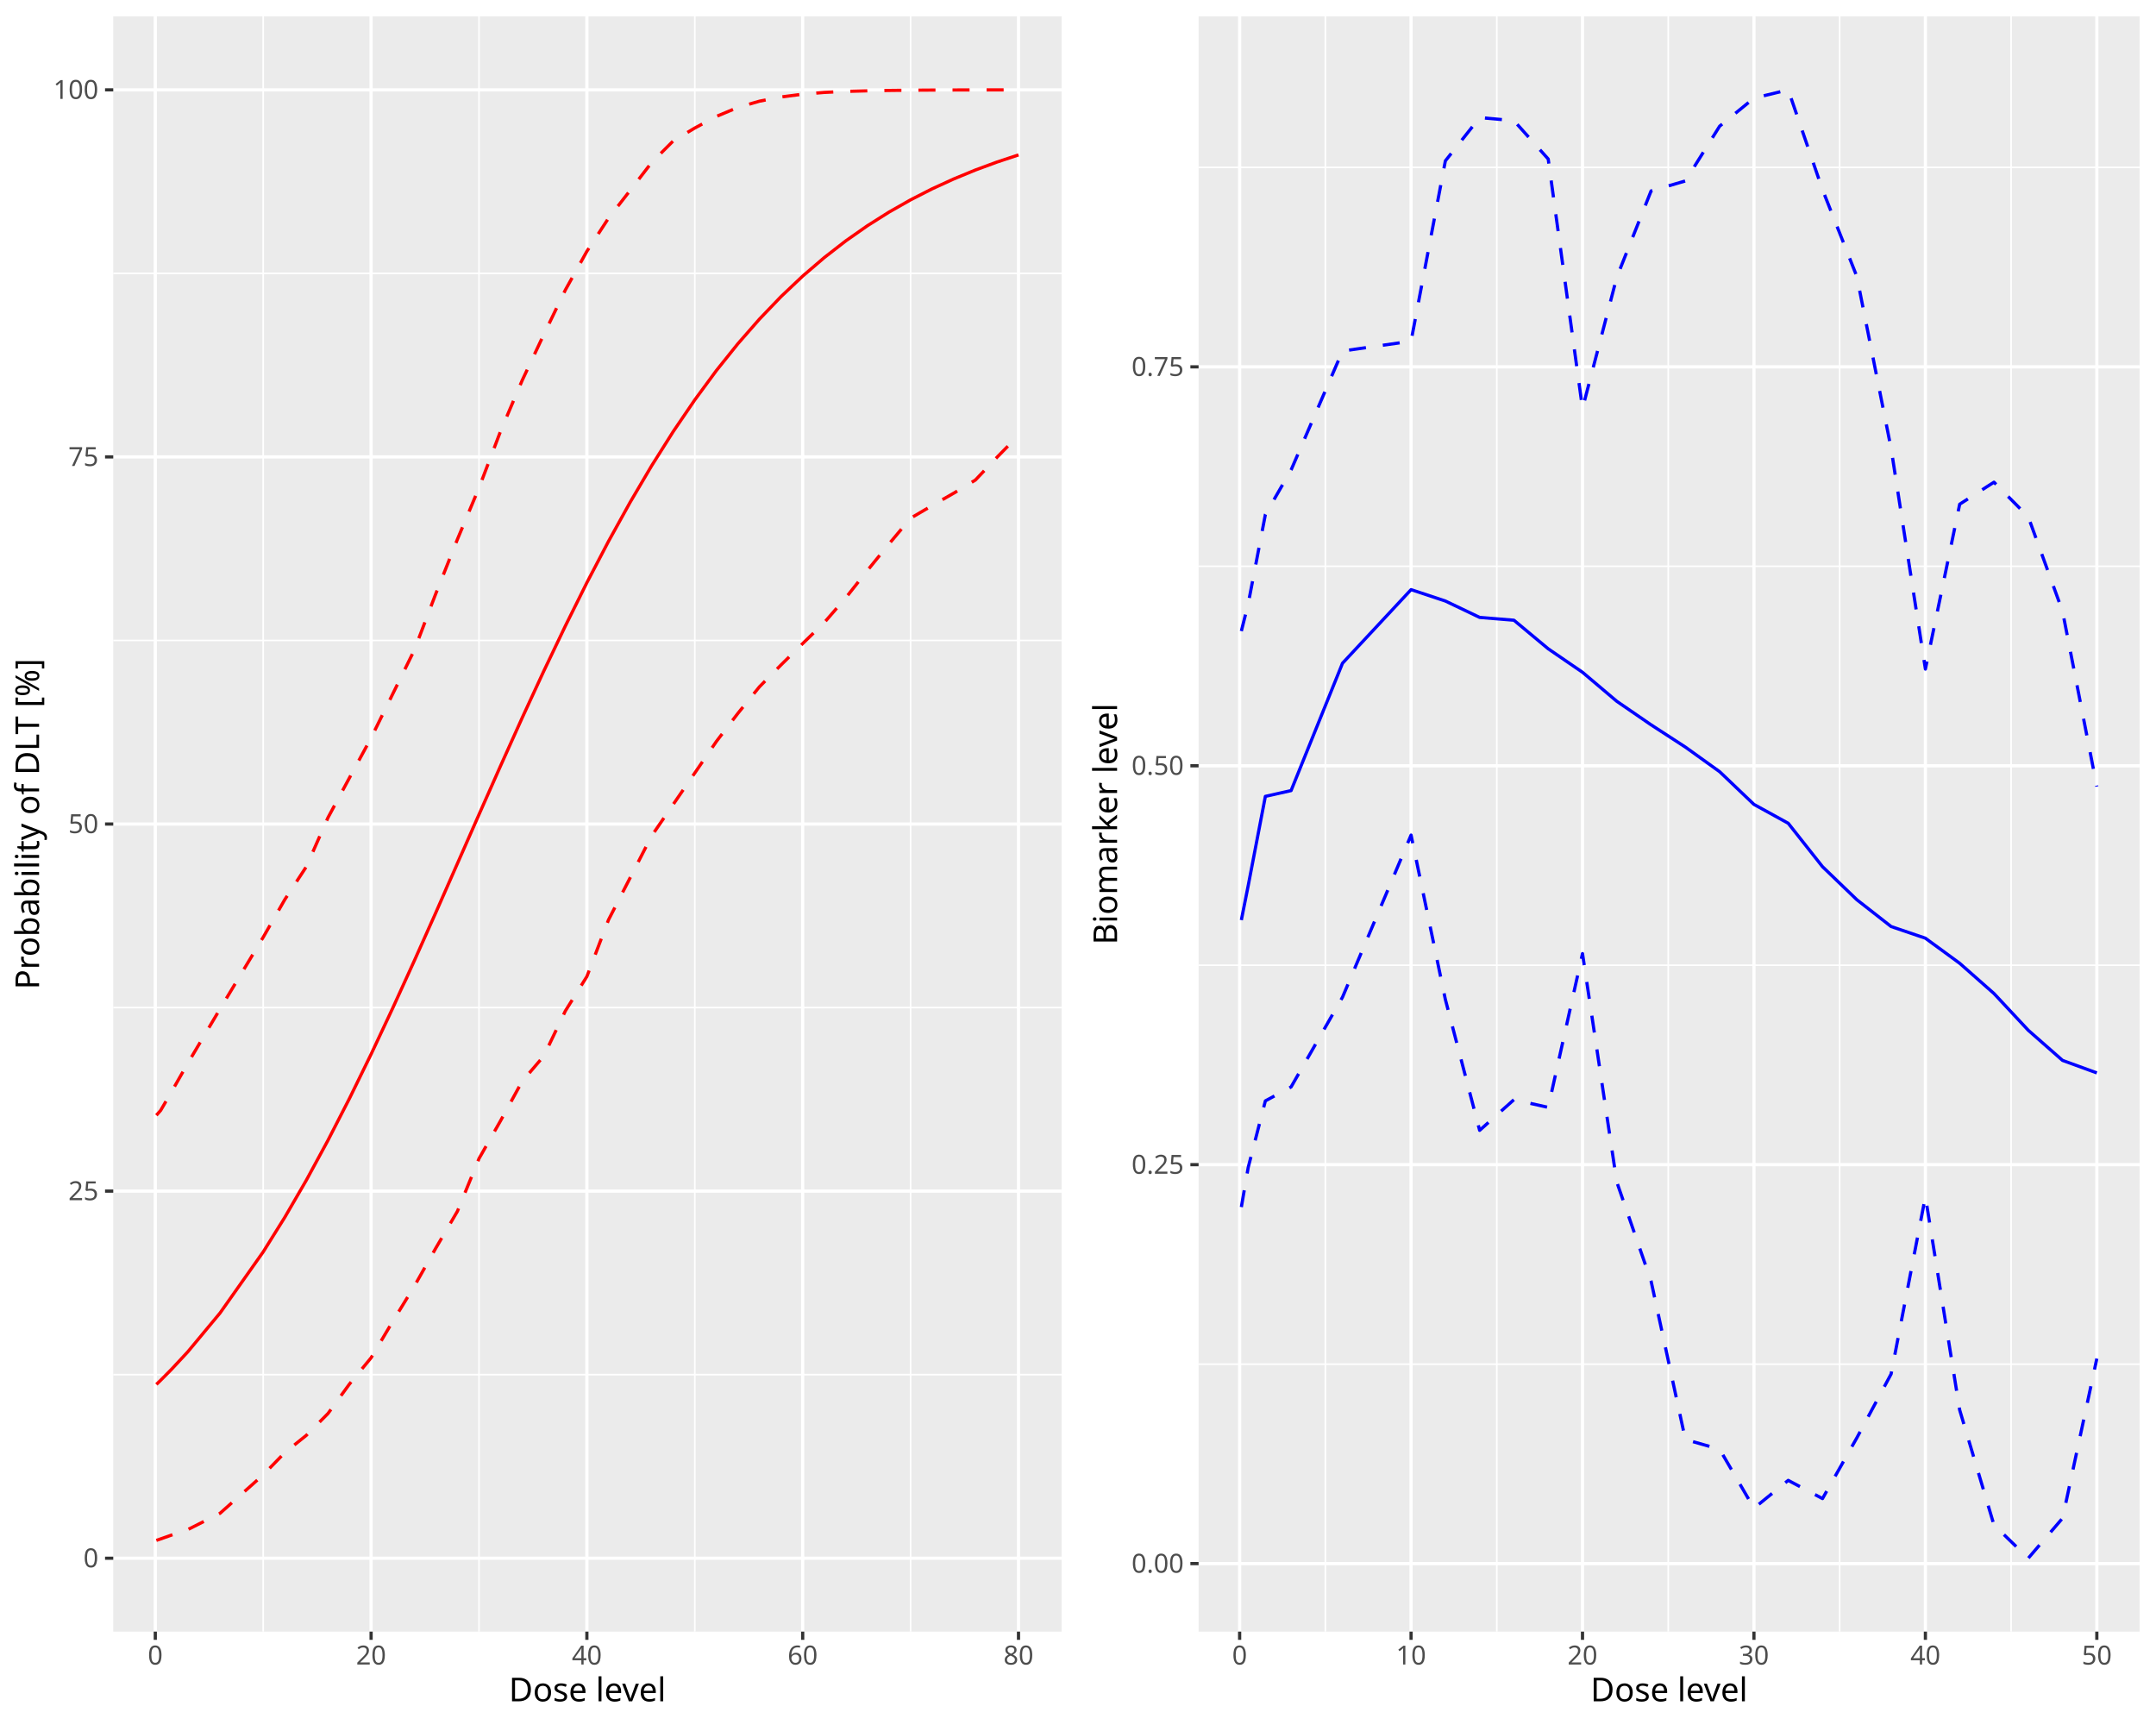
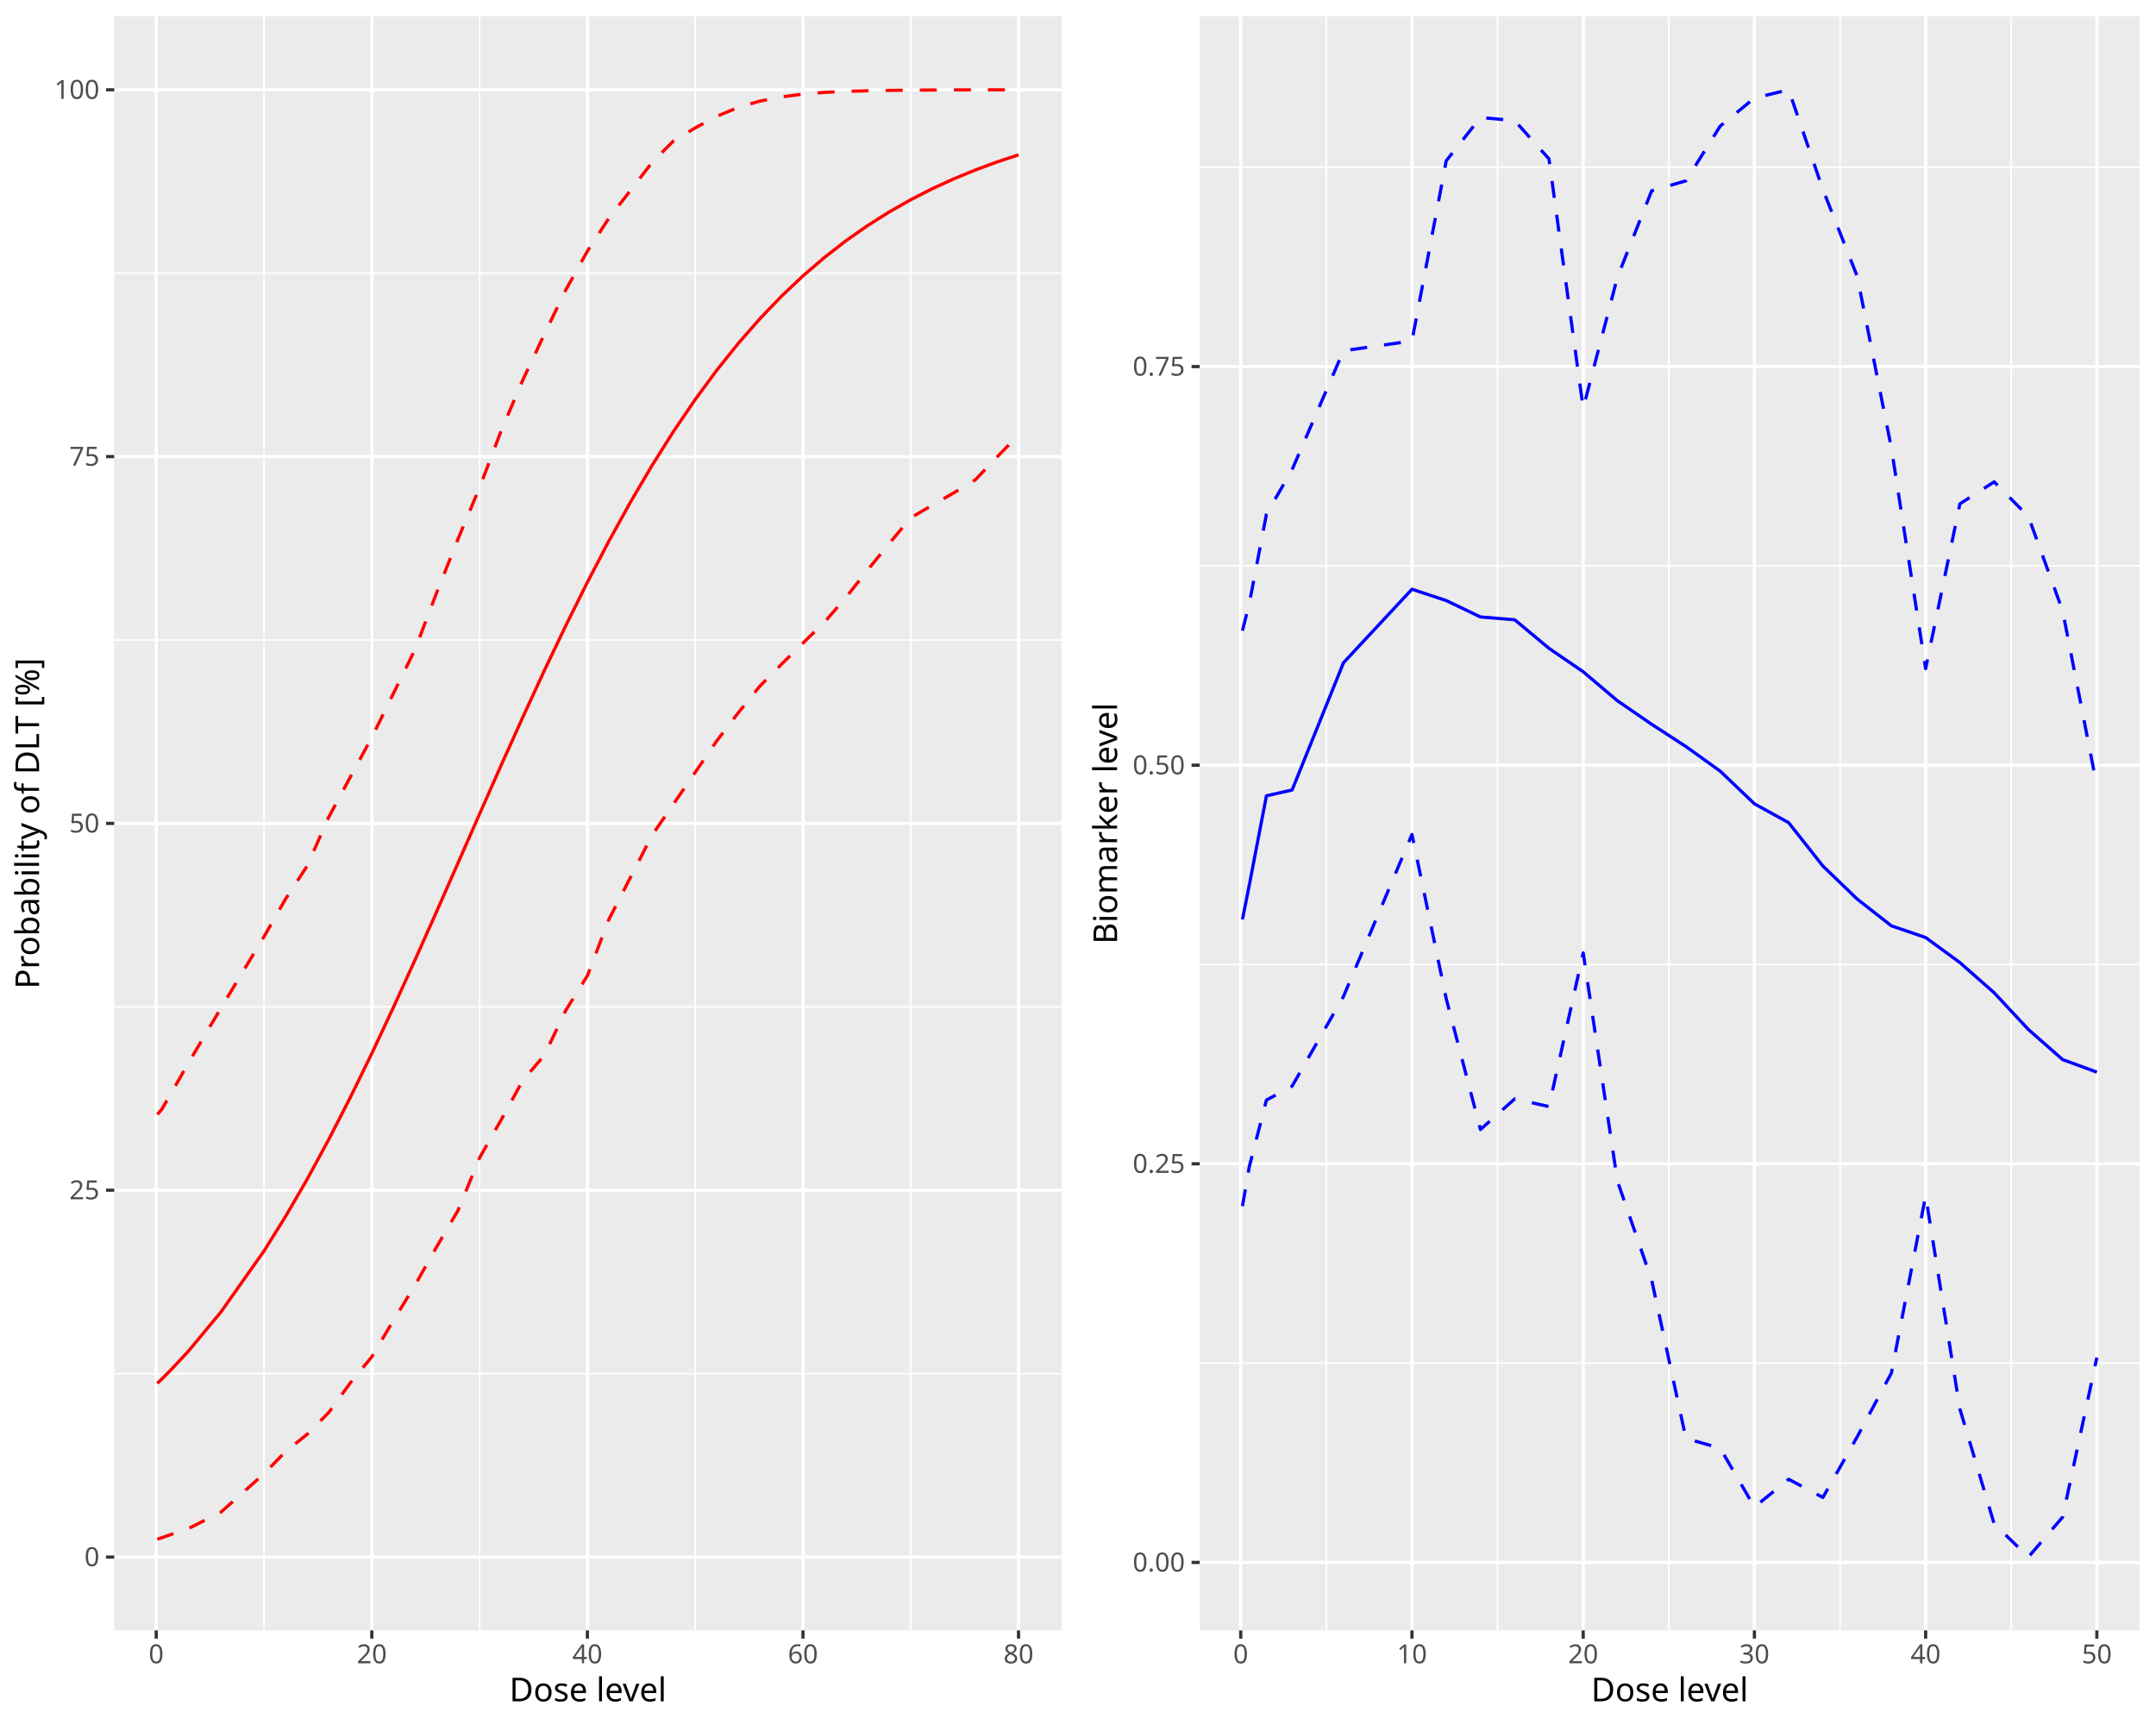
<svg xmlns="http://www.w3.org/2000/svg" class="svglite" data-engine-version="2.0" width="720.00pt" height="576.00pt" viewBox="0 0 720.00 576.00">
  <defs>
    <style type="text/css">
    .svglite line, .svglite polyline, .svglite polygon, .svglite path, .svglite rect, .svglite circle {
      fill: none;
      stroke: #000000;
      stroke-linecap: round;
      stroke-linejoin: round;
      stroke-miterlimit: 10.00;
    }
  </style>
  </defs>
  <rect width="100%" height="100%" style="stroke: none; fill: #FFFFFF;" />
  <defs>
    <clipPath id="cpMC4wMHw3MjAuMDB8MC4wMHw1NzYuMDA=">
      <rect x="0.00" y="0.00" width="720.00" height="576.00" />
    </clipPath>
  </defs>
  <g clip-path="url(#cpMC4wMHw3MjAuMDB8MC4wMHw1NzYuMDA=)">
</g>
  <defs>
    <clipPath id="cpMC4wMHwzNjAuMDB8MC4wMHw1NzYuMDA=">
      <rect x="0.00" y="0.00" width="360.00" height="576.00" />
    </clipPath>
  </defs>
  <g clip-path="url(#cpMC4wMHwzNjAuMDB8MC4wMHw1NzYuMDA=)">
    <rect x="0.00" y="0.00" width="360.00" height="576.00" style="stroke-width: 1.07; stroke: #FFFFFF; fill: #FFFFFF;" />
  </g>
  <g clip-path="url(#cpMC4wMHw3MjAuMDB8MC4wMHw1NzYuMDA=)">
</g>
  <defs>
-     <clipPath id="cpMzcuODJ8MzU0LjUyfDUuNDh8NTQ0Ljgy">
-       <rect x="37.82" y="5.48" width="316.70" height="539.34" />
+     <clipPath id="cpMzguMTV8MzU0LjUyfDUuNDh8NTQ0LjQy">
+       <rect x="38.15" y="5.48" width="316.37" height="538.94" />
    </clipPath>
  </defs>
-   <g clip-path="url(#cpMzcuODJ8MzU0LjUyfDUuNDh8NTQ0Ljgy)">
-     <rect x="37.82" y="5.48" width="316.70" height="539.34" style="stroke-width: 1.07; stroke: none; fill: #EBEBEB;" />
-     <polyline points="37.82,459.02 354.52,459.02 " style="stroke-width: 0.53; stroke: #FFFFFF; stroke-linecap: butt;" />
-     <polyline points="37.82,336.44 354.52,336.44 " style="stroke-width: 0.53; stroke: #FFFFFF; stroke-linecap: butt;" />
-     <polyline points="37.82,213.86 354.52,213.86 " style="stroke-width: 0.53; stroke: #FFFFFF; stroke-linecap: butt;" />
-     <polyline points="37.82,91.28 354.52,91.28 " style="stroke-width: 0.53; stroke: #FFFFFF; stroke-linecap: butt;" />
-     <polyline points="87.89,544.82 87.89,5.48 " style="stroke-width: 0.53; stroke: #FFFFFF; stroke-linecap: butt;" />
-     <polyline points="159.96,544.82 159.96,5.48 " style="stroke-width: 0.53; stroke: #FFFFFF; stroke-linecap: butt;" />
-     <polyline points="232.03,544.82 232.03,5.48 " style="stroke-width: 0.53; stroke: #FFFFFF; stroke-linecap: butt;" />
-     <polyline points="304.09,544.82 304.09,5.48 " style="stroke-width: 0.53; stroke: #FFFFFF; stroke-linecap: butt;" />
-     <polyline points="37.82,520.31 354.52,520.31 " style="stroke-width: 1.07; stroke: #FFFFFF; stroke-linecap: butt;" />
-     <polyline points="37.82,397.73 354.52,397.73 " style="stroke-width: 1.07; stroke: #FFFFFF; stroke-linecap: butt;" />
-     <polyline points="37.82,275.15 354.52,275.15 " style="stroke-width: 1.07; stroke: #FFFFFF; stroke-linecap: butt;" />
-     <polyline points="37.82,152.57 354.52,152.57 " style="stroke-width: 1.07; stroke: #FFFFFF; stroke-linecap: butt;" />
-     <polyline points="37.82,30.00 354.52,30.00 " style="stroke-width: 1.07; stroke: #FFFFFF; stroke-linecap: butt;" />
-     <polyline points="51.86,544.82 51.86,5.48 " style="stroke-width: 1.07; stroke: #FFFFFF; stroke-linecap: butt;" />
-     <polyline points="123.93,544.82 123.93,5.48 " style="stroke-width: 1.07; stroke: #FFFFFF; stroke-linecap: butt;" />
-     <polyline points="195.99,544.82 195.99,5.48 " style="stroke-width: 1.07; stroke: #FFFFFF; stroke-linecap: butt;" />
-     <polyline points="268.06,544.82 268.06,5.48 " style="stroke-width: 1.07; stroke: #FFFFFF; stroke-linecap: butt;" />
-     <polyline points="340.13,544.82 340.13,5.48 " style="stroke-width: 1.07; stroke: #FFFFFF; stroke-linecap: butt;" />
-     <polyline points="52.22,514.35 53.66,513.86 57.26,512.59 62.67,510.77 73.48,505.31 87.89,492.47 95.10,485.06 102.31,479.27 109.51,472.02 116.72,462.13 123.93,453.38 131.13,441.28 138.34,429.52 145.55,416.74 152.75,404.47 159.96,386.88 167.17,374.22 174.37,361.08 181.58,352.65 188.79,337.59 195.99,326.07 203.20,307.18 210.41,293.15 217.61,279.12 224.82,268.60 232.03,258.11 239.23,247.59 246.44,238.17 253.65,229.29 260.85,222.00 268.06,214.89 275.27,207.88 282.47,199.58 289.68,190.47 296.89,181.62 304.09,173.04 311.30,168.80 318.51,164.67 325.71,160.31 332.92,152.72 340.13,145.35 " style="stroke-width: 1.07; stroke: #FF0000; stroke-dasharray: 5.69,5.69; stroke-linecap: butt;" />
-     <polyline points="52.22,462.28 53.66,460.88 57.26,457.25 62.67,451.44 73.48,438.43 87.89,418.03 95.10,406.49 102.31,394.07 109.51,380.80 116.72,366.76 123.93,352.01 131.13,336.67 138.34,320.85 145.55,304.70 152.75,288.36 159.96,271.98 167.17,255.72 174.37,239.72 181.58,224.12 188.79,209.04 195.99,194.56 203.20,180.78 210.41,167.76 217.61,155.53 224.82,144.11 232.03,133.52 239.23,123.74 246.44,114.75 253.65,106.52 260.85,99.01 268.06,92.19 275.27,86.01 282.47,80.42 289.68,75.37 296.89,70.82 304.09,66.73 311.30,63.05 318.51,59.75 325.71,56.78 332.92,54.12 340.13,51.73 " style="stroke-width: 1.07; stroke: #FF0000; stroke-linecap: butt;" />
-     <polyline points="52.22,372.41 53.66,370.77 57.26,364.60 62.67,355.12 73.48,336.89 87.89,312.97 95.10,300.39 102.31,289.38 109.51,273.06 116.72,259.69 123.93,246.40 131.13,231.77 138.34,217.12 145.55,198.22 152.75,180.10 159.96,162.90 167.17,143.97 174.37,127.05 181.58,111.75 188.79,96.85 195.99,83.91 203.20,72.88 210.41,63.62 217.61,54.27 224.82,47.06 232.03,42.75 239.23,38.88 246.44,35.86 253.65,33.78 260.85,32.38 268.06,31.45 275.27,30.86 282.47,30.52 289.68,30.33 296.89,30.20 304.09,30.12 311.30,30.07 318.51,30.04 325.71,30.02 332.92,30.01 340.13,30.00 " style="stroke-width: 1.07; stroke: #FF0000; stroke-dasharray: 5.69,5.69; stroke-linecap: butt;" />
+   <g clip-path="url(#cpMzguMTV8MzU0LjUyfDUuNDh8NTQ0LjQy)">
+     <rect x="38.15" y="5.48" width="316.37" height="538.94" style="stroke-width: 1.07; stroke: none; fill: #EBEBEB;" />
+     <polyline points="38.15,458.68 354.52,458.68 " style="stroke-width: 0.53; stroke: #FFFFFF; stroke-linecap: butt;" />
+     <polyline points="38.15,336.19 354.52,336.19 " style="stroke-width: 0.53; stroke: #FFFFFF; stroke-linecap: butt;" />
+     <polyline points="38.15,213.71 354.52,213.71 " style="stroke-width: 0.53; stroke: #FFFFFF; stroke-linecap: butt;" />
+     <polyline points="38.15,91.22 354.52,91.22 " style="stroke-width: 0.53; stroke: #FFFFFF; stroke-linecap: butt;" />
+     <polyline points="88.17,544.42 88.17,5.48 " style="stroke-width: 0.53; stroke: #FFFFFF; stroke-linecap: butt;" />
+     <polyline points="160.16,544.42 160.16,5.48 " style="stroke-width: 0.53; stroke: #FFFFFF; stroke-linecap: butt;" />
+     <polyline points="232.15,544.42 232.15,5.48 " style="stroke-width: 0.53; stroke: #FFFFFF; stroke-linecap: butt;" />
+     <polyline points="304.14,544.42 304.14,5.48 " style="stroke-width: 0.53; stroke: #FFFFFF; stroke-linecap: butt;" />
+     <polyline points="38.15,519.92 354.52,519.92 " style="stroke-width: 1.07; stroke: #FFFFFF; stroke-linecap: butt;" />
+     <polyline points="38.15,397.43 354.52,397.43 " style="stroke-width: 1.07; stroke: #FFFFFF; stroke-linecap: butt;" />
+     <polyline points="38.15,274.95 354.52,274.95 " style="stroke-width: 1.07; stroke: #FFFFFF; stroke-linecap: butt;" />
+     <polyline points="38.15,152.46 354.52,152.46 " style="stroke-width: 1.07; stroke: #FFFFFF; stroke-linecap: butt;" />
+     <polyline points="38.15,29.98 354.52,29.98 " style="stroke-width: 1.07; stroke: #FFFFFF; stroke-linecap: butt;" />
+     <polyline points="52.17,544.42 52.17,5.48 " style="stroke-width: 1.07; stroke: #FFFFFF; stroke-linecap: butt;" />
+     <polyline points="124.17,544.42 124.17,5.48 " style="stroke-width: 1.07; stroke: #FFFFFF; stroke-linecap: butt;" />
+     <polyline points="196.16,544.42 196.16,5.48 " style="stroke-width: 1.07; stroke: #FFFFFF; stroke-linecap: butt;" />
+     <polyline points="268.15,544.42 268.15,5.48 " style="stroke-width: 1.07; stroke: #FFFFFF; stroke-linecap: butt;" />
+     <polyline points="340.14,544.42 340.14,5.48 " style="stroke-width: 1.07; stroke: #FFFFFF; stroke-linecap: butt;" />
+     <polyline points="52.53,513.97 53.97,513.48 57.57,512.21 62.97,510.39 73.77,504.93 88.17,492.10 95.37,484.70 102.57,478.92 109.77,471.67 116.97,461.78 124.17,453.04 131.36,440.95 138.56,429.20 145.76,416.43 152.96,404.17 160.16,386.60 167.36,373.94 174.56,360.82 181.76,352.39 188.96,337.34 196.16,325.82 203.36,306.95 210.56,292.93 217.75,278.91 224.95,268.40 232.15,257.92 239.35,247.41 246.55,238.00 253.75,229.12 260.95,221.83 268.15,214.74 275.35,207.73 282.55,199.43 289.75,190.33 296.95,181.48 304.14,172.91 311.34,168.68 318.54,164.55 325.74,160.19 332.94,152.61 340.14,145.24 " style="stroke-width: 1.07; stroke: #FF0000; stroke-dasharray: 5.69,5.69; stroke-linecap: butt;" />
+     <polyline points="52.53,461.93 53.97,460.54 57.57,456.91 62.97,451.11 73.77,438.10 88.17,417.72 95.37,406.18 102.57,393.77 109.77,380.52 116.97,366.49 124.17,351.75 131.36,336.42 138.56,320.62 145.76,304.48 152.96,288.15 160.16,271.78 167.36,255.53 174.56,239.55 181.76,223.96 188.96,208.88 196.16,194.42 203.36,180.65 210.56,167.64 217.75,155.42 224.95,144.01 232.15,133.42 239.35,123.65 246.55,114.66 253.75,106.44 260.95,98.94 268.15,92.13 275.35,85.95 282.55,80.36 289.75,75.32 296.95,70.77 304.14,66.69 311.34,63.01 318.54,59.71 325.74,56.75 332.94,54.08 340.14,51.70 " style="stroke-width: 1.07; stroke: #FF0000; stroke-linecap: butt;" />
+     <polyline points="52.53,372.14 53.97,370.50 57.57,364.33 62.97,354.86 73.77,336.64 88.17,312.74 95.37,300.17 102.57,289.16 109.77,272.86 116.97,259.50 124.17,246.22 131.36,231.60 138.56,216.96 145.76,198.08 152.96,179.97 160.16,162.78 167.36,143.86 174.56,126.96 181.76,111.67 188.96,96.78 196.16,83.86 203.36,72.83 210.56,63.58 217.75,54.24 224.95,47.02 232.15,42.72 239.35,38.85 246.55,35.84 253.75,33.76 260.95,32.36 268.15,31.43 275.35,30.84 282.55,30.50 289.75,30.31 296.95,30.18 304.14,30.10 311.34,30.05 318.54,30.02 325.74,30.00 332.94,29.99 340.14,29.99 " style="stroke-width: 1.07; stroke: #FF0000; stroke-dasharray: 5.69,5.69; stroke-linecap: butt;" />
  </g>
  <g clip-path="url(#cpMC4wMHw3MjAuMDB8MC4wMHw1NzYuMDA=)">
-     <text x="32.89" y="523.34" text-anchor="end" style="font-size: 8.80px; fill: #4D4D4D; font-family: sans;" textLength="4.89px" lengthAdjust="spacingAndGlyphs">0</text>
-     <text x="32.89" y="400.76" text-anchor="end" style="font-size: 8.80px; fill: #4D4D4D; font-family: sans;" textLength="9.79px" lengthAdjust="spacingAndGlyphs">25</text>
-     <text x="32.89" y="278.18" text-anchor="end" style="font-size: 8.80px; fill: #4D4D4D; font-family: sans;" textLength="9.79px" lengthAdjust="spacingAndGlyphs">50</text>
-     <text x="32.89" y="155.60" text-anchor="end" style="font-size: 8.80px; fill: #4D4D4D; font-family: sans;" textLength="9.79px" lengthAdjust="spacingAndGlyphs">75</text>
-     <text x="32.89" y="33.02" text-anchor="end" style="font-size: 8.80px; fill: #4D4D4D; font-family: sans;" textLength="14.68px" lengthAdjust="spacingAndGlyphs">100</text>
-     <polyline points="35.08,520.31 37.82,520.31 " style="stroke-width: 1.07; stroke: #333333; stroke-linecap: butt;" />
-     <polyline points="35.08,397.73 37.82,397.73 " style="stroke-width: 1.07; stroke: #333333; stroke-linecap: butt;" />
-     <polyline points="35.08,275.15 37.82,275.15 " style="stroke-width: 1.07; stroke: #333333; stroke-linecap: butt;" />
-     <polyline points="35.08,152.57 37.82,152.57 " style="stroke-width: 1.07; stroke: #333333; stroke-linecap: butt;" />
-     <polyline points="35.08,30.00 37.82,30.00 " style="stroke-width: 1.07; stroke: #333333; stroke-linecap: butt;" />
-     <polyline points="51.86,547.56 51.86,544.82 " style="stroke-width: 1.07; stroke: #333333; stroke-linecap: butt;" />
-     <polyline points="123.93,547.56 123.93,544.82 " style="stroke-width: 1.07; stroke: #333333; stroke-linecap: butt;" />
-     <polyline points="195.99,547.56 195.99,544.82 " style="stroke-width: 1.07; stroke: #333333; stroke-linecap: butt;" />
-     <polyline points="268.06,547.56 268.06,544.82 " style="stroke-width: 1.07; stroke: #333333; stroke-linecap: butt;" />
-     <polyline points="340.13,547.56 340.13,544.82 " style="stroke-width: 1.07; stroke: #333333; stroke-linecap: butt;" />
-     <text x="51.86" y="555.81" text-anchor="middle" style="font-size: 8.80px; fill: #4D4D4D; font-family: sans;" textLength="4.89px" lengthAdjust="spacingAndGlyphs">0</text>
-     <text x="123.93" y="555.81" text-anchor="middle" style="font-size: 8.80px; fill: #4D4D4D; font-family: sans;" textLength="9.79px" lengthAdjust="spacingAndGlyphs">20</text>
-     <text x="195.99" y="555.81" text-anchor="middle" style="font-size: 8.80px; fill: #4D4D4D; font-family: sans;" textLength="9.79px" lengthAdjust="spacingAndGlyphs">40</text>
-     <text x="268.06" y="555.81" text-anchor="middle" style="font-size: 8.80px; fill: #4D4D4D; font-family: sans;" textLength="9.79px" lengthAdjust="spacingAndGlyphs">60</text>
-     <text x="340.13" y="555.81" text-anchor="middle" style="font-size: 8.80px; fill: #4D4D4D; font-family: sans;" textLength="9.79px" lengthAdjust="spacingAndGlyphs">80</text>
-     <text x="196.17" y="568.10" text-anchor="middle" style="font-size: 11.00px; font-family: sans;" textLength="51.37px" lengthAdjust="spacingAndGlyphs">Dose level</text>
-     <text transform="translate(13.05,275.15) rotate(-90)" text-anchor="middle" style="font-size: 11.00px; font-family: sans;" textLength="106.38px" lengthAdjust="spacingAndGlyphs">Probability of DLT [%]</text>
+     <text x="33.22" y="522.95" text-anchor="end" style="font-size: 8.80px; fill: #4D4D4D; font-family: sans;" textLength="4.89px" lengthAdjust="spacingAndGlyphs">0</text>
+     <text x="33.22" y="400.46" text-anchor="end" style="font-size: 8.80px; fill: #4D4D4D; font-family: sans;" textLength="9.79px" lengthAdjust="spacingAndGlyphs">25</text>
+     <text x="33.22" y="277.98" text-anchor="end" style="font-size: 8.80px; fill: #4D4D4D; font-family: sans;" textLength="9.79px" lengthAdjust="spacingAndGlyphs">50</text>
+     <text x="33.22" y="155.49" text-anchor="end" style="font-size: 8.80px; fill: #4D4D4D; font-family: sans;" textLength="9.79px" lengthAdjust="spacingAndGlyphs">75</text>
+     <text x="33.22" y="33.00" text-anchor="end" style="font-size: 8.80px; fill: #4D4D4D; font-family: sans;" textLength="14.68px" lengthAdjust="spacingAndGlyphs">100</text>
+     <polyline points="35.41,519.92 38.15,519.92 " style="stroke-width: 1.07; stroke: #333333; stroke-linecap: butt;" />
+     <polyline points="35.41,397.43 38.15,397.43 " style="stroke-width: 1.07; stroke: #333333; stroke-linecap: butt;" />
+     <polyline points="35.41,274.95 38.15,274.95 " style="stroke-width: 1.07; stroke: #333333; stroke-linecap: butt;" />
+     <polyline points="35.41,152.46 38.15,152.46 " style="stroke-width: 1.07; stroke: #333333; stroke-linecap: butt;" />
+     <polyline points="35.41,29.98 38.15,29.98 " style="stroke-width: 1.07; stroke: #333333; stroke-linecap: butt;" />
+     <polyline points="52.17,547.16 52.17,544.42 " style="stroke-width: 1.07; stroke: #333333; stroke-linecap: butt;" />
+     <polyline points="124.17,547.16 124.17,544.42 " style="stroke-width: 1.07; stroke: #333333; stroke-linecap: butt;" />
+     <polyline points="196.16,547.16 196.16,544.42 " style="stroke-width: 1.07; stroke: #333333; stroke-linecap: butt;" />
+     <polyline points="268.15,547.16 268.15,544.42 " style="stroke-width: 1.07; stroke: #333333; stroke-linecap: butt;" />
+     <polyline points="340.14,547.16 340.14,544.42 " style="stroke-width: 1.07; stroke: #333333; stroke-linecap: butt;" />
+     <text x="52.17" y="555.40" text-anchor="middle" style="font-size: 8.80px; fill: #4D4D4D; font-family: sans;" textLength="4.89px" lengthAdjust="spacingAndGlyphs">0</text>
+     <text x="124.17" y="555.40" text-anchor="middle" style="font-size: 8.80px; fill: #4D4D4D; font-family: sans;" textLength="9.79px" lengthAdjust="spacingAndGlyphs">20</text>
+     <text x="196.16" y="555.40" text-anchor="middle" style="font-size: 8.80px; fill: #4D4D4D; font-family: sans;" textLength="9.79px" lengthAdjust="spacingAndGlyphs">40</text>
+     <text x="268.15" y="555.40" text-anchor="middle" style="font-size: 8.80px; fill: #4D4D4D; font-family: sans;" textLength="9.79px" lengthAdjust="spacingAndGlyphs">60</text>
+     <text x="340.14" y="555.40" text-anchor="middle" style="font-size: 8.80px; fill: #4D4D4D; font-family: sans;" textLength="9.79px" lengthAdjust="spacingAndGlyphs">80</text>
+     <text x="196.34" y="568.10" text-anchor="middle" style="font-size: 11.00px; font-family: sans;" textLength="51.37px" lengthAdjust="spacingAndGlyphs">Dose level</text>
+     <text transform="translate(13.05,274.95) rotate(-90)" text-anchor="middle" style="font-size: 11.00px; font-family: sans;" textLength="106.38px" lengthAdjust="spacingAndGlyphs">Probability of DLT [%]</text>
  </g>
  <defs>
    <clipPath id="cpMzYwLjAwfDcyMC4wMHwwLjAwfDU3Ni4wMA==">
      <rect x="360.00" y="0.00" width="360.00" height="576.00" />
    </clipPath>
  </defs>
  <g clip-path="url(#cpMzYwLjAwfDcyMC4wMHwwLjAwfDU3Ni4wMA==)">
    <rect x="360.00" y="0.00" width="360.00" height="576.00" style="stroke-width: 1.07; stroke: #FFFFFF; fill: #FFFFFF;" />
  </g>
  <g clip-path="url(#cpMC4wMHw3MjAuMDB8MC4wMHw1NzYuMDA=)">
</g>
  <defs>
-     <clipPath id="cpNDAwLjI3fDcxNC41Mnw1LjQ4fDU0NC44Mg==">
-       <rect x="400.27" y="5.48" width="314.25" height="539.34" />
+     <clipPath id="cpNDAwLjY1fDcxNC41Mnw1LjQ4fDU0NC40Mg==">
+       <rect x="400.65" y="5.48" width="313.87" height="538.94" />
    </clipPath>
  </defs>
-   <g clip-path="url(#cpNDAwLjI3fDcxNC41Mnw1LjQ4fDU0NC44Mg==)">
-     <rect x="400.27" y="5.48" width="314.25" height="539.34" style="stroke-width: 1.07; stroke: none; fill: #EBEBEB;" />
-     <polyline points="400.27,455.51 714.52,455.51 " style="stroke-width: 0.53; stroke: #FFFFFF; stroke-linecap: butt;" />
-     <polyline points="400.27,322.30 714.52,322.30 " style="stroke-width: 0.53; stroke: #FFFFFF; stroke-linecap: butt;" />
-     <polyline points="400.27,189.09 714.52,189.09 " style="stroke-width: 0.53; stroke: #FFFFFF; stroke-linecap: butt;" />
-     <polyline points="400.27,55.89 714.52,55.89 " style="stroke-width: 0.53; stroke: #FFFFFF; stroke-linecap: butt;" />
-     <polyline points="442.61,544.82 442.61,5.48 " style="stroke-width: 0.53; stroke: #FFFFFF; stroke-linecap: butt;" />
-     <polyline points="499.86,544.82 499.86,5.48 " style="stroke-width: 0.53; stroke: #FFFFFF; stroke-linecap: butt;" />
-     <polyline points="557.11,544.82 557.11,5.48 " style="stroke-width: 0.53; stroke: #FFFFFF; stroke-linecap: butt;" />
-     <polyline points="614.36,544.82 614.36,5.48 " style="stroke-width: 0.53; stroke: #FFFFFF; stroke-linecap: butt;" />
-     <polyline points="671.61,544.82 671.61,5.48 " style="stroke-width: 0.53; stroke: #FFFFFF; stroke-linecap: butt;" />
-     <polyline points="400.27,522.11 714.52,522.11 " style="stroke-width: 1.07; stroke: #FFFFFF; stroke-linecap: butt;" />
-     <polyline points="400.27,388.90 714.52,388.90 " style="stroke-width: 1.07; stroke: #FFFFFF; stroke-linecap: butt;" />
-     <polyline points="400.27,255.70 714.52,255.70 " style="stroke-width: 1.07; stroke: #FFFFFF; stroke-linecap: butt;" />
-     <polyline points="400.27,122.49 714.52,122.49 " style="stroke-width: 1.07; stroke: #FFFFFF; stroke-linecap: butt;" />
-     <polyline points="413.98,544.82 413.98,5.48 " style="stroke-width: 1.07; stroke: #FFFFFF; stroke-linecap: butt;" />
-     <polyline points="471.23,544.82 471.23,5.48 " style="stroke-width: 1.07; stroke: #FFFFFF; stroke-linecap: butt;" />
-     <polyline points="528.48,544.82 528.48,5.48 " style="stroke-width: 1.07; stroke: #FFFFFF; stroke-linecap: butt;" />
-     <polyline points="585.73,544.82 585.73,5.48 " style="stroke-width: 1.07; stroke: #FFFFFF; stroke-linecap: butt;" />
-     <polyline points="642.99,544.82 642.99,5.48 " style="stroke-width: 1.07; stroke: #FFFFFF; stroke-linecap: butt;" />
-     <polyline points="700.24,544.82 700.24,5.48 " style="stroke-width: 1.07; stroke: #FFFFFF; stroke-linecap: butt;" />
-     <polyline points="414.55,403.06 416.84,389.83 422.57,367.60 431.16,362.95 448.33,332.98 471.23,278.84 482.68,333.73 494.13,377.44 505.58,367.20 517.03,369.77 528.48,318.42 539.93,394.70 551.38,427.78 562.83,480.66 574.28,483.94 585.73,503.62 597.18,494.31 608.63,500.40 620.08,480.15 631.54,458.80 642.99,399.54 654.44,470.82 665.89,509.21 677.34,520.31 688.79,506.95 700.24,453.65 " style="stroke-width: 1.07; stroke: #0000FF; stroke-dasharray: 5.69,5.69; stroke-linecap: butt;" />
-     <polyline points="414.55,307.23 416.84,295.73 422.57,265.92 431.16,263.99 448.33,221.46 471.23,196.89 482.68,200.69 494.13,206.16 505.58,207.10 517.03,216.64 528.48,224.48 539.93,234.17 551.38,242.03 562.83,249.46 574.28,257.68 585.73,268.60 597.18,274.90 608.63,289.40 620.08,300.42 631.54,309.38 642.99,313.28 654.44,321.65 665.89,331.75 677.34,344.02 688.79,354.08 700.24,358.26 " style="stroke-width: 1.07; stroke: #0000FF; stroke-linecap: butt;" />
-     <polyline points="414.55,210.73 416.84,201.63 422.57,171.82 431.16,156.94 448.33,117.21 471.23,113.93 482.68,53.72 494.13,39.26 505.58,40.29 517.03,53.10 528.48,136.41 539.93,92.58 551.38,63.76 562.83,60.42 574.28,42.13 585.73,32.77 597.18,30.00 608.63,63.34 620.08,92.28 631.54,149.76 642.99,223.42 654.44,168.36 665.89,161.01 677.34,172.58 688.79,204.13 700.24,262.63 " style="stroke-width: 1.07; stroke: #0000FF; stroke-dasharray: 5.69,5.69; stroke-linecap: butt;" />
+   <g clip-path="url(#cpNDAwLjY1fDcxNC41Mnw1LjQ4fDU0NC40Mg==)">
+     <rect x="400.65" y="5.48" width="313.87" height="538.94" style="stroke-width: 1.07; stroke: none; fill: #EBEBEB;" />
+     <polyline points="400.65,455.17 714.52,455.17 " style="stroke-width: 0.53; stroke: #FFFFFF; stroke-linecap: butt;" />
+     <polyline points="400.65,322.06 714.52,322.06 " style="stroke-width: 0.53; stroke: #FFFFFF; stroke-linecap: butt;" />
+     <polyline points="400.65,188.96 714.52,188.96 " style="stroke-width: 0.53; stroke: #FFFFFF; stroke-linecap: butt;" />
+     <polyline points="400.65,55.85 714.52,55.85 " style="stroke-width: 0.53; stroke: #FFFFFF; stroke-linecap: butt;" />
+     <polyline points="442.94,544.42 442.94,5.48 " style="stroke-width: 0.53; stroke: #FFFFFF; stroke-linecap: butt;" />
+     <polyline points="500.12,544.42 500.12,5.48 " style="stroke-width: 0.53; stroke: #FFFFFF; stroke-linecap: butt;" />
+     <polyline points="557.30,544.42 557.30,5.48 " style="stroke-width: 0.53; stroke: #FFFFFF; stroke-linecap: butt;" />
+     <polyline points="614.48,544.42 614.48,5.48 " style="stroke-width: 0.53; stroke: #FFFFFF; stroke-linecap: butt;" />
+     <polyline points="671.66,544.42 671.66,5.48 " style="stroke-width: 0.53; stroke: #FFFFFF; stroke-linecap: butt;" />
+     <polyline points="400.65,521.72 714.52,521.72 " style="stroke-width: 1.07; stroke: #FFFFFF; stroke-linecap: butt;" />
+     <polyline points="400.65,388.61 714.52,388.61 " style="stroke-width: 1.07; stroke: #FFFFFF; stroke-linecap: butt;" />
+     <polyline points="400.65,255.51 714.52,255.51 " style="stroke-width: 1.07; stroke: #FFFFFF; stroke-linecap: butt;" />
+     <polyline points="400.65,122.40 714.52,122.40 " style="stroke-width: 1.07; stroke: #FFFFFF; stroke-linecap: butt;" />
+     <polyline points="414.35,544.42 414.35,5.48 " style="stroke-width: 1.07; stroke: #FFFFFF; stroke-linecap: butt;" />
+     <polyline points="471.53,544.42 471.53,5.48 " style="stroke-width: 1.07; stroke: #FFFFFF; stroke-linecap: butt;" />
+     <polyline points="528.71,544.42 528.71,5.48 " style="stroke-width: 1.07; stroke: #FFFFFF; stroke-linecap: butt;" />
+     <polyline points="585.89,544.42 585.89,5.48 " style="stroke-width: 1.07; stroke: #FFFFFF; stroke-linecap: butt;" />
+     <polyline points="643.07,544.42 643.07,5.48 " style="stroke-width: 1.07; stroke: #FFFFFF; stroke-linecap: butt;" />
+     <polyline points="700.25,544.42 700.25,5.48 " style="stroke-width: 1.07; stroke: #FFFFFF; stroke-linecap: butt;" />
+     <polyline points="414.92,402.76 417.21,389.54 422.93,367.33 431.50,362.68 448.66,332.73 471.53,278.64 482.97,333.49 494.40,377.16 505.84,366.93 517.28,369.50 528.71,318.19 540.15,394.41 551.58,427.46 563.02,480.30 574.46,483.58 585.89,503.24 597.33,493.94 608.76,500.02 620.20,479.80 631.64,458.46 643.07,399.25 654.51,470.47 665.95,508.83 677.38,519.92 688.82,506.57 700.25,453.31 " style="stroke-width: 1.07; stroke: #0000FF; stroke-dasharray: 5.69,5.69; stroke-linecap: butt;" />
+     <polyline points="414.92,307.00 417.21,295.51 422.93,265.73 431.50,263.79 448.66,221.30 471.53,196.75 482.97,200.54 494.40,206.01 505.84,206.95 517.28,216.48 528.71,224.31 540.15,234.00 551.58,241.85 563.02,249.28 574.46,257.49 585.89,268.40 597.33,274.70 608.76,289.18 620.20,300.20 631.64,309.15 643.07,313.05 654.51,321.42 665.95,331.50 677.38,343.76 688.82,353.81 700.25,358.00 " style="stroke-width: 1.07; stroke: #0000FF; stroke-linecap: butt;" />
+     <polyline points="414.92,210.58 417.21,201.48 422.93,171.69 431.50,156.82 448.66,117.12 471.53,113.85 482.97,53.69 494.40,39.24 505.84,40.27 517.28,53.06 528.71,136.31 540.15,92.52 551.58,63.71 563.02,60.38 574.46,42.11 585.89,32.74 597.33,29.98 608.76,63.30 620.20,92.21 631.64,149.65 643.07,223.26 654.51,168.24 665.95,160.90 677.38,172.46 688.82,203.98 700.25,262.43 " style="stroke-width: 1.07; stroke: #0000FF; stroke-dasharray: 5.69,5.69; stroke-linecap: butt;" />
  </g>
  <g clip-path="url(#cpMC4wMHw3MjAuMDB8MC4wMHw1NzYuMDA=)">
-     <text x="395.34" y="525.14" text-anchor="end" style="font-size: 8.80px; fill: #4D4D4D; font-family: sans;" textLength="17.13px" lengthAdjust="spacingAndGlyphs">0.00</text>
-     <text x="395.34" y="391.93" text-anchor="end" style="font-size: 8.80px; fill: #4D4D4D; font-family: sans;" textLength="17.13px" lengthAdjust="spacingAndGlyphs">0.25</text>
-     <text x="395.34" y="258.72" text-anchor="end" style="font-size: 8.80px; fill: #4D4D4D; font-family: sans;" textLength="17.13px" lengthAdjust="spacingAndGlyphs">0.50</text>
-     <text x="395.34" y="125.52" text-anchor="end" style="font-size: 8.80px; fill: #4D4D4D; font-family: sans;" textLength="17.13px" lengthAdjust="spacingAndGlyphs">0.75</text>
-     <polyline points="397.53,522.11 400.27,522.11 " style="stroke-width: 1.07; stroke: #333333; stroke-linecap: butt;" />
-     <polyline points="397.53,388.90 400.27,388.90 " style="stroke-width: 1.07; stroke: #333333; stroke-linecap: butt;" />
-     <polyline points="397.53,255.70 400.27,255.70 " style="stroke-width: 1.07; stroke: #333333; stroke-linecap: butt;" />
-     <polyline points="397.53,122.49 400.27,122.49 " style="stroke-width: 1.07; stroke: #333333; stroke-linecap: butt;" />
-     <polyline points="413.98,547.56 413.98,544.82 " style="stroke-width: 1.07; stroke: #333333; stroke-linecap: butt;" />
-     <polyline points="471.23,547.56 471.23,544.82 " style="stroke-width: 1.07; stroke: #333333; stroke-linecap: butt;" />
-     <polyline points="528.48,547.56 528.48,544.82 " style="stroke-width: 1.07; stroke: #333333; stroke-linecap: butt;" />
-     <polyline points="585.73,547.56 585.73,544.82 " style="stroke-width: 1.07; stroke: #333333; stroke-linecap: butt;" />
-     <polyline points="642.99,547.56 642.99,544.82 " style="stroke-width: 1.07; stroke: #333333; stroke-linecap: butt;" />
-     <polyline points="700.24,547.56 700.24,544.82 " style="stroke-width: 1.07; stroke: #333333; stroke-linecap: butt;" />
-     <text x="413.98" y="555.81" text-anchor="middle" style="font-size: 8.80px; fill: #4D4D4D; font-family: sans;" textLength="4.89px" lengthAdjust="spacingAndGlyphs">0</text>
-     <text x="471.23" y="555.81" text-anchor="middle" style="font-size: 8.80px; fill: #4D4D4D; font-family: sans;" textLength="9.79px" lengthAdjust="spacingAndGlyphs">10</text>
-     <text x="528.48" y="555.81" text-anchor="middle" style="font-size: 8.80px; fill: #4D4D4D; font-family: sans;" textLength="9.79px" lengthAdjust="spacingAndGlyphs">20</text>
-     <text x="585.73" y="555.81" text-anchor="middle" style="font-size: 8.80px; fill: #4D4D4D; font-family: sans;" textLength="9.79px" lengthAdjust="spacingAndGlyphs">30</text>
-     <text x="642.99" y="555.81" text-anchor="middle" style="font-size: 8.80px; fill: #4D4D4D; font-family: sans;" textLength="9.79px" lengthAdjust="spacingAndGlyphs">40</text>
-     <text x="700.24" y="555.81" text-anchor="middle" style="font-size: 8.80px; fill: #4D4D4D; font-family: sans;" textLength="9.79px" lengthAdjust="spacingAndGlyphs">50</text>
-     <text x="557.39" y="568.10" text-anchor="middle" style="font-size: 11.00px; font-family: sans;" textLength="51.37px" lengthAdjust="spacingAndGlyphs">Dose level</text>
-     <text transform="translate(373.05,275.15) rotate(-90)" text-anchor="middle" style="font-size: 11.00px; font-family: sans;" textLength="75.81px" lengthAdjust="spacingAndGlyphs">Biomarker level</text>
+     <text x="395.72" y="524.75" text-anchor="end" style="font-size: 8.80px; fill: #4D4D4D; font-family: sans;" textLength="17.13px" lengthAdjust="spacingAndGlyphs">0.00</text>
+     <text x="395.72" y="391.64" text-anchor="end" style="font-size: 8.80px; fill: #4D4D4D; font-family: sans;" textLength="17.13px" lengthAdjust="spacingAndGlyphs">0.25</text>
+     <text x="395.72" y="258.54" text-anchor="end" style="font-size: 8.80px; fill: #4D4D4D; font-family: sans;" textLength="17.13px" lengthAdjust="spacingAndGlyphs">0.50</text>
+     <text x="395.72" y="125.43" text-anchor="end" style="font-size: 8.80px; fill: #4D4D4D; font-family: sans;" textLength="17.13px" lengthAdjust="spacingAndGlyphs">0.75</text>
+     <polyline points="397.92,521.72 400.65,521.72 " style="stroke-width: 1.07; stroke: #333333; stroke-linecap: butt;" />
+     <polyline points="397.92,388.61 400.65,388.61 " style="stroke-width: 1.07; stroke: #333333; stroke-linecap: butt;" />
+     <polyline points="397.92,255.51 400.65,255.51 " style="stroke-width: 1.07; stroke: #333333; stroke-linecap: butt;" />
+     <polyline points="397.92,122.40 400.65,122.40 " style="stroke-width: 1.07; stroke: #333333; stroke-linecap: butt;" />
+     <polyline points="414.35,547.16 414.35,544.42 " style="stroke-width: 1.07; stroke: #333333; stroke-linecap: butt;" />
+     <polyline points="471.53,547.16 471.53,544.42 " style="stroke-width: 1.07; stroke: #333333; stroke-linecap: butt;" />
+     <polyline points="528.71,547.16 528.71,544.42 " style="stroke-width: 1.07; stroke: #333333; stroke-linecap: butt;" />
+     <polyline points="585.89,547.16 585.89,544.42 " style="stroke-width: 1.07; stroke: #333333; stroke-linecap: butt;" />
+     <polyline points="643.07,547.16 643.07,544.42 " style="stroke-width: 1.07; stroke: #333333; stroke-linecap: butt;" />
+     <polyline points="700.25,547.16 700.25,544.42 " style="stroke-width: 1.07; stroke: #333333; stroke-linecap: butt;" />
+     <text x="414.35" y="555.40" text-anchor="middle" style="font-size: 8.80px; fill: #4D4D4D; font-family: sans;" textLength="4.89px" lengthAdjust="spacingAndGlyphs">0</text>
+     <text x="471.53" y="555.40" text-anchor="middle" style="font-size: 8.80px; fill: #4D4D4D; font-family: sans;" textLength="9.79px" lengthAdjust="spacingAndGlyphs">10</text>
+     <text x="528.71" y="555.40" text-anchor="middle" style="font-size: 8.80px; fill: #4D4D4D; font-family: sans;" textLength="9.79px" lengthAdjust="spacingAndGlyphs">20</text>
+     <text x="585.89" y="555.40" text-anchor="middle" style="font-size: 8.80px; fill: #4D4D4D; font-family: sans;" textLength="9.79px" lengthAdjust="spacingAndGlyphs">30</text>
+     <text x="643.07" y="555.40" text-anchor="middle" style="font-size: 8.80px; fill: #4D4D4D; font-family: sans;" textLength="9.79px" lengthAdjust="spacingAndGlyphs">40</text>
+     <text x="700.25" y="555.40" text-anchor="middle" style="font-size: 8.80px; fill: #4D4D4D; font-family: sans;" textLength="9.79px" lengthAdjust="spacingAndGlyphs">50</text>
+     <text x="557.59" y="568.10" text-anchor="middle" style="font-size: 11.00px; font-family: sans;" textLength="51.37px" lengthAdjust="spacingAndGlyphs">Dose level</text>
+     <text transform="translate(373.05,274.95) rotate(-90)" text-anchor="middle" style="font-size: 11.00px; font-family: sans;" textLength="75.81px" lengthAdjust="spacingAndGlyphs">Biomarker level</text>
  </g>
</svg>
